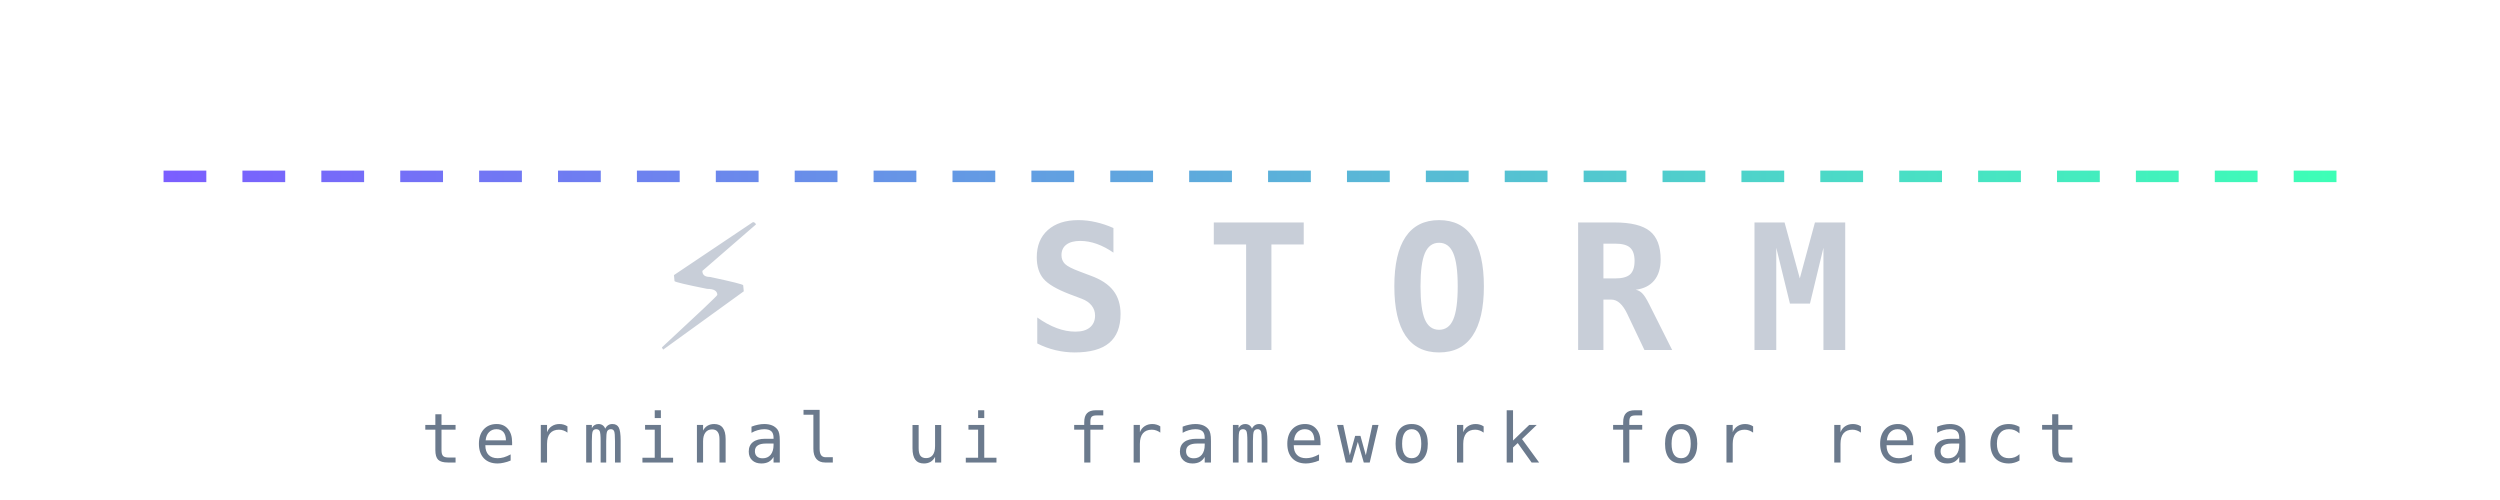
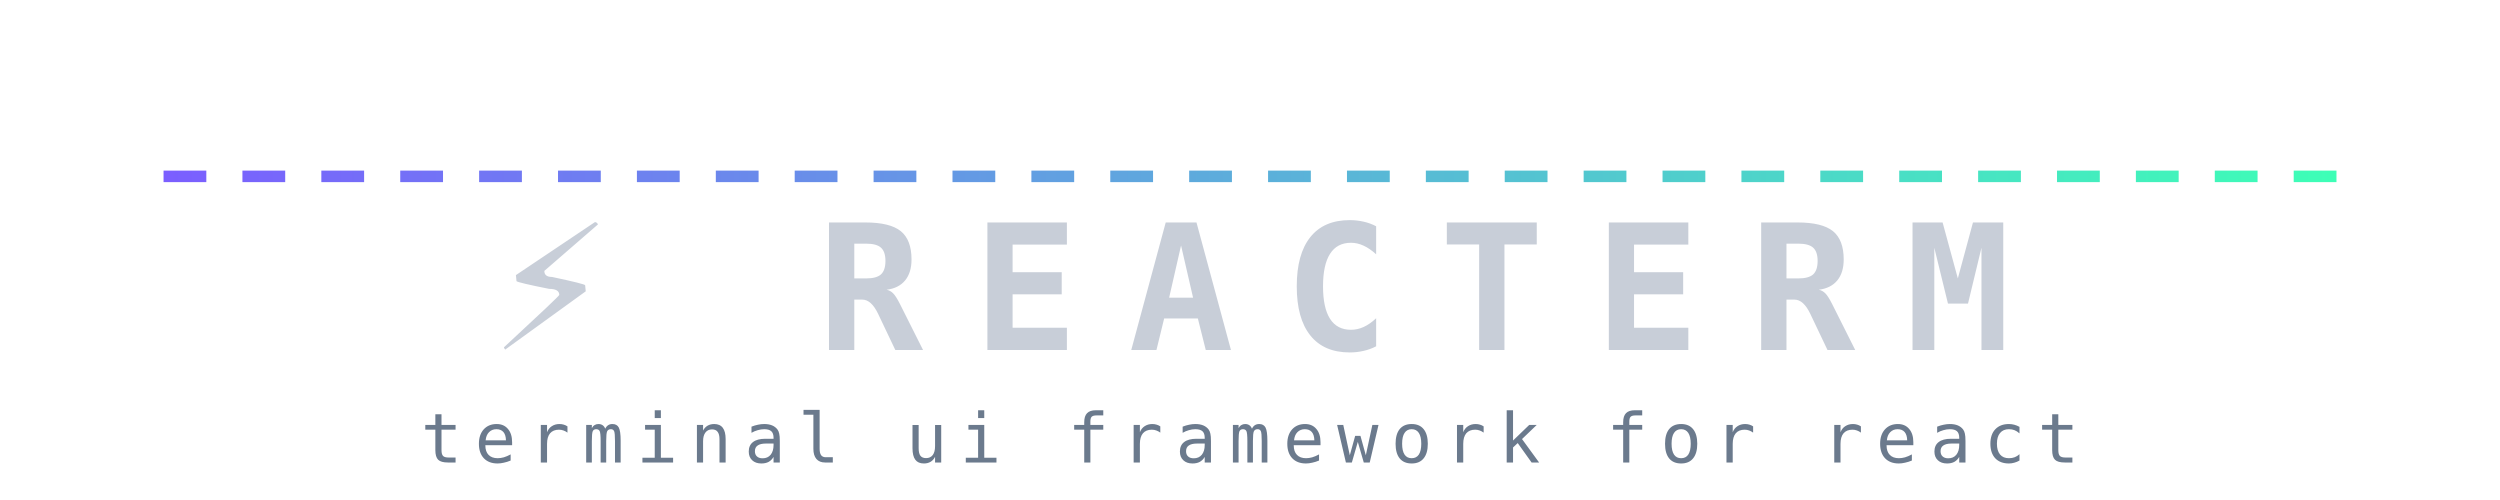
<svg xmlns="http://www.w3.org/2000/svg" viewBox="0 0 400 80" font-family="'SF Mono', 'Fira Code', 'JetBrains Mono', monospace">
  <defs>
    <linearGradient id="lg" x1="0%" x2="100%">
      <stop offset="0%" style="stop-color:#7B5EFF" />
      <stop offset="100%" style="stop-color:#3DFFB6" />
    </linearGradient>
  </defs>
  <text x="200" y="32" text-anchor="middle" fill="url(#lg)" font-size="11" font-weight="bold" letter-spacing="6">━━━━━━━━━━━━━━━━━━━━━━━━━━━━</text>
-   <text x="200" y="56" text-anchor="middle" fill="#C8CED8" font-size="28" font-weight="bold" letter-spacing="12">⚡ STORM</text>
+   <text x="200" y="56" text-anchor="middle" fill="#C8CED8" font-size="28" font-weight="bold" letter-spacing="8">⚡ REACTERM</text>
  <text x="200" y="74" text-anchor="middle" fill="#6B7A8D" font-size="11" letter-spacing="2">terminal ui framework for react</text>
</svg>
